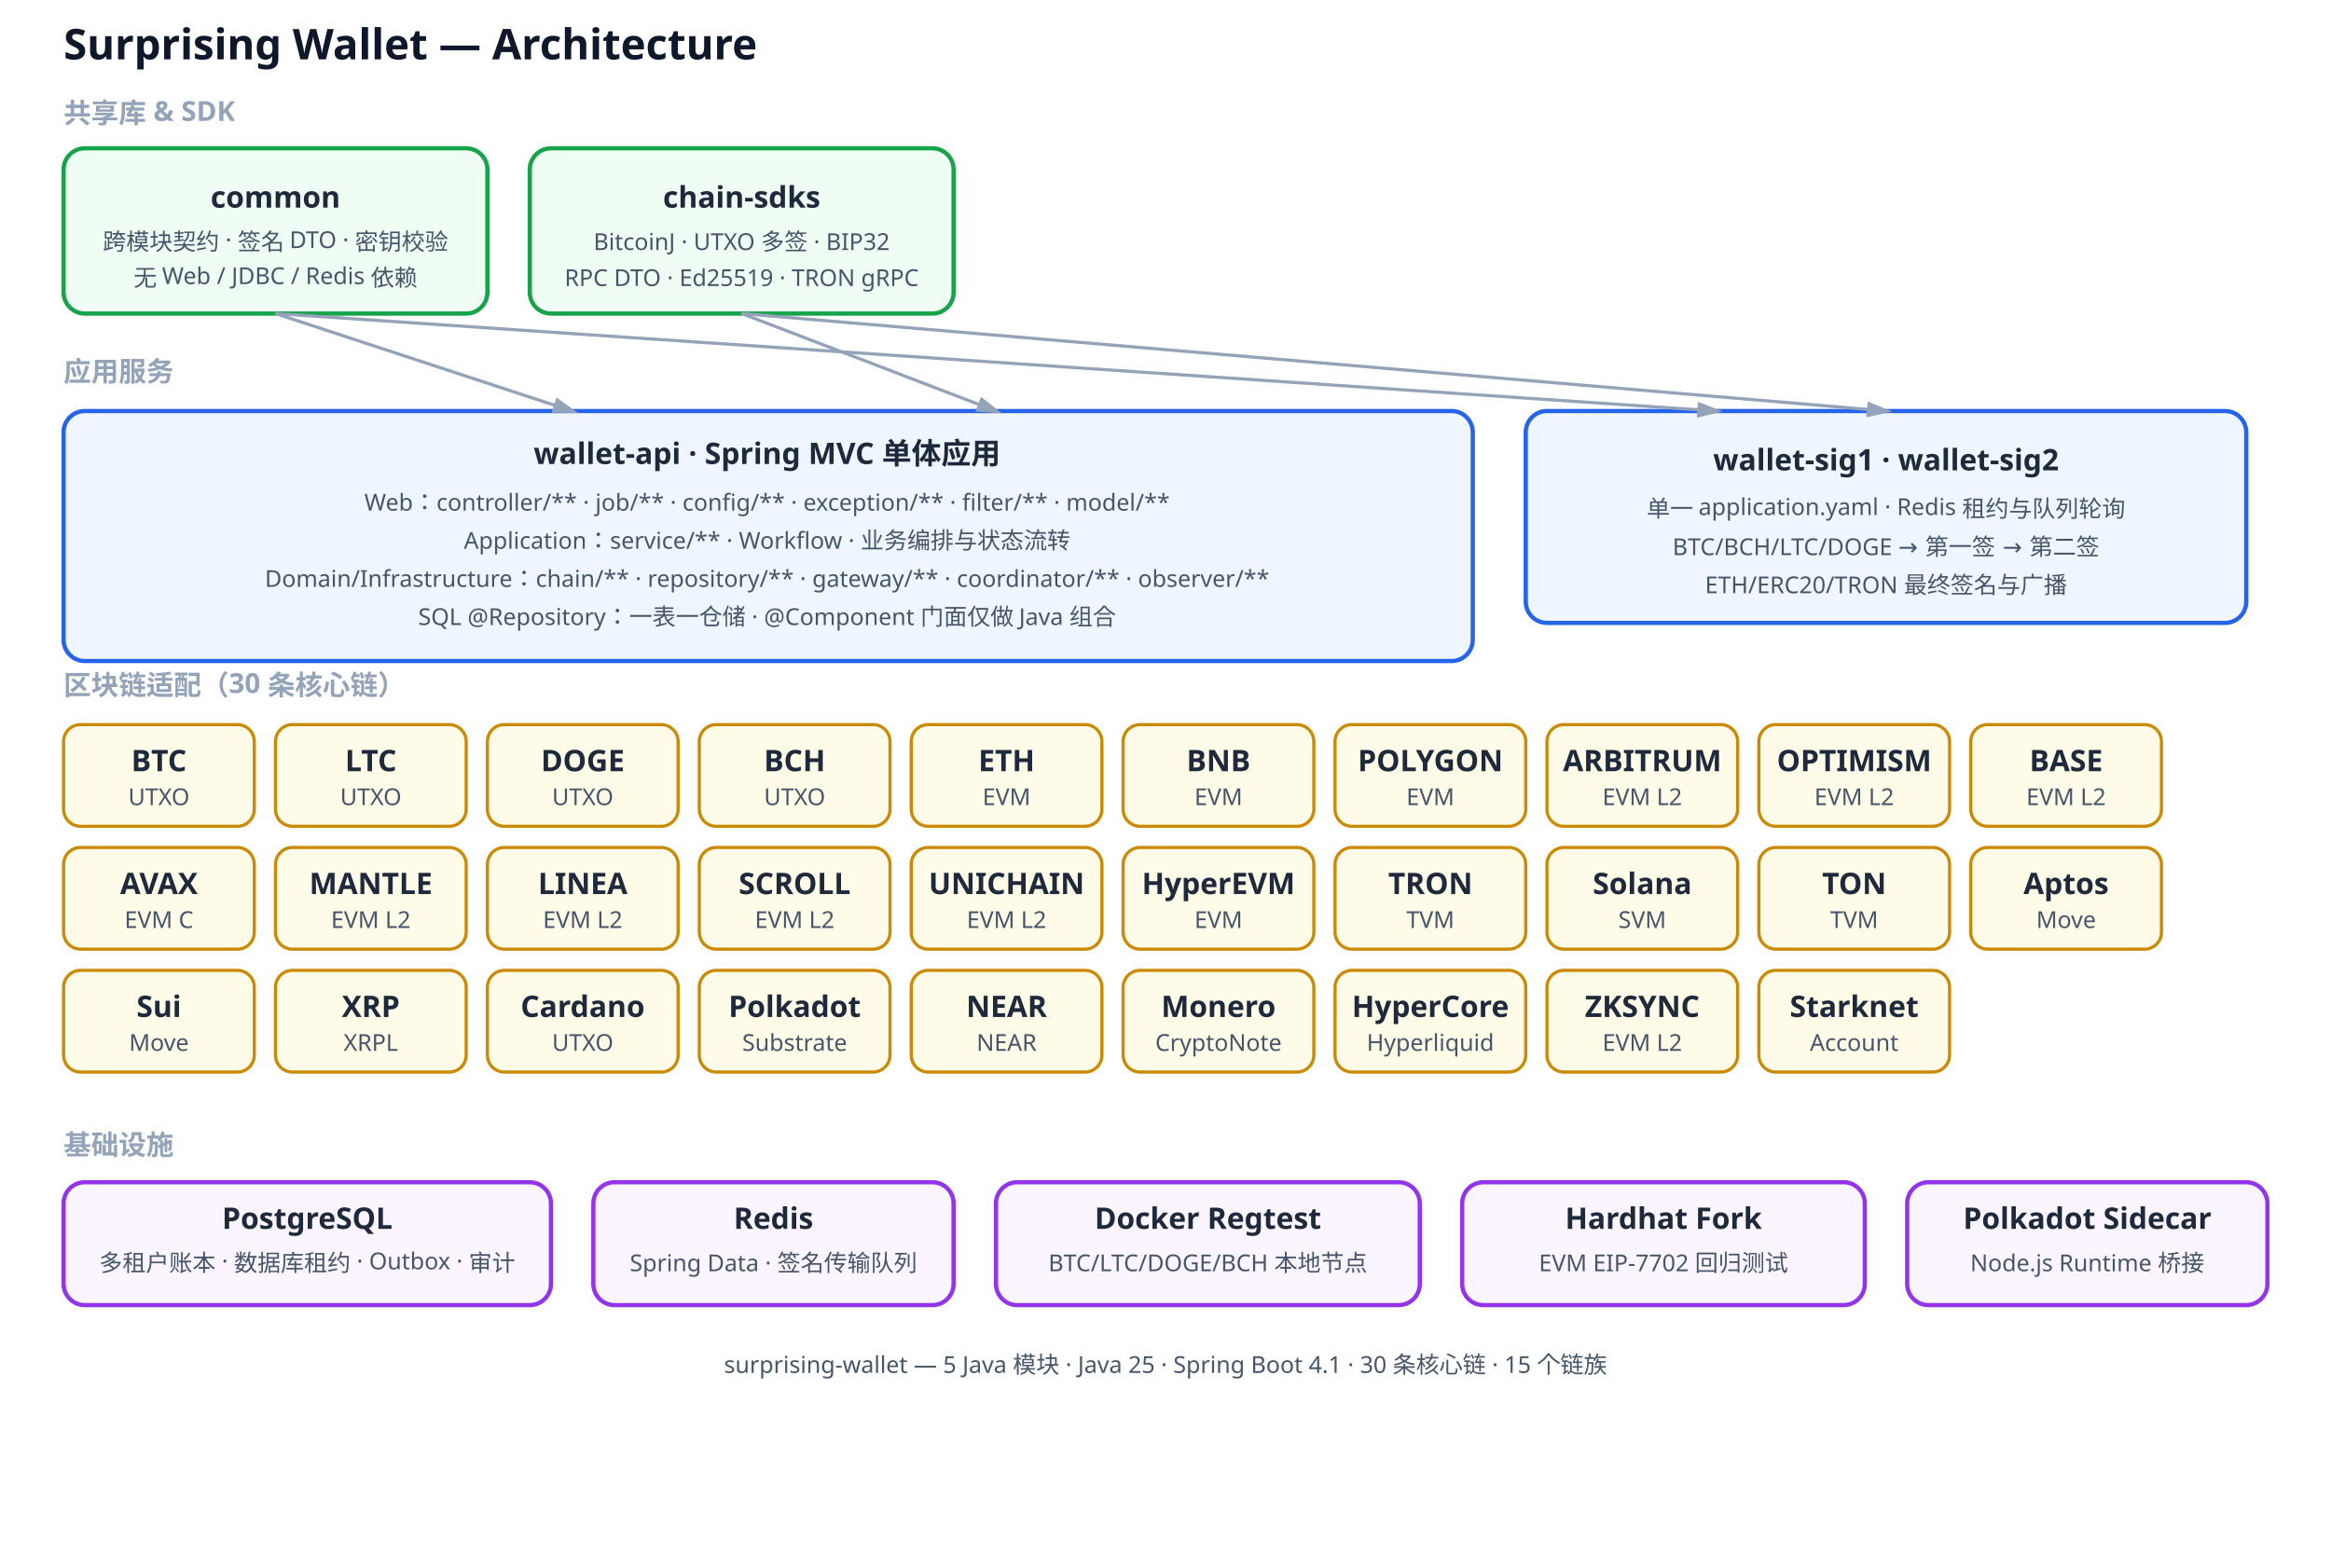
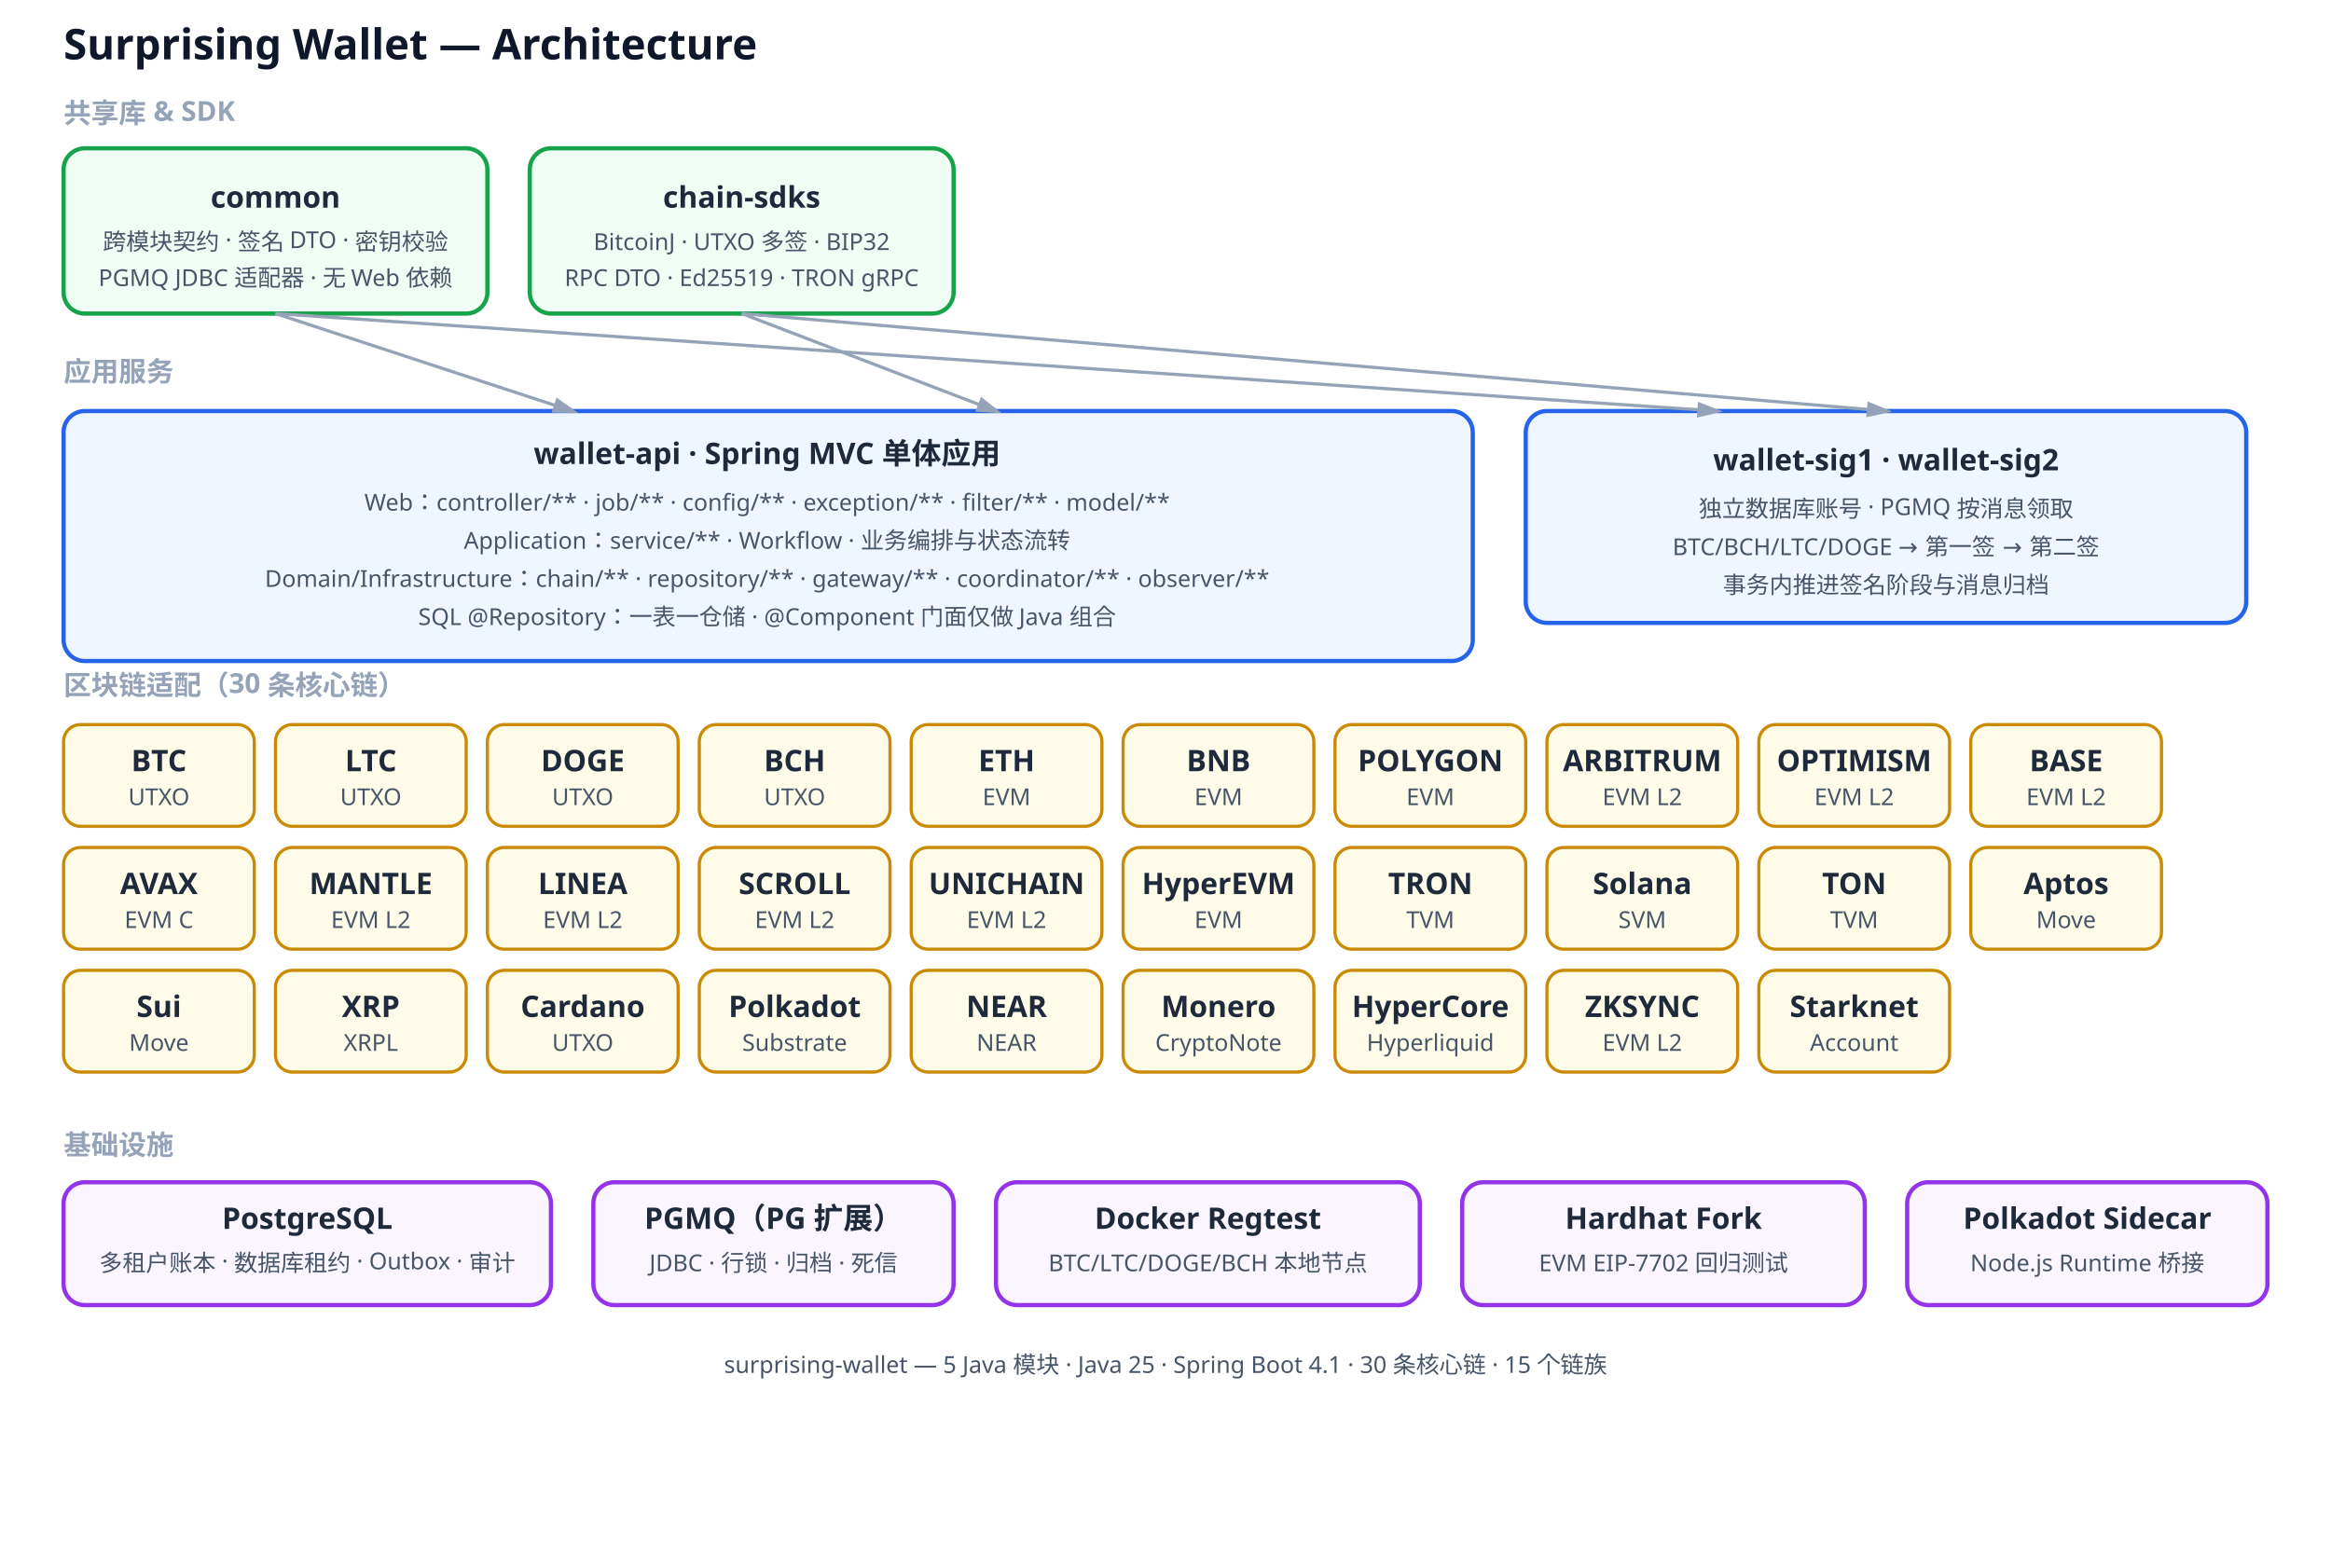
<svg xmlns="http://www.w3.org/2000/svg" width="1100" height="740" viewBox="0 0 1100 740">
  <style>
    .svc   { fill: #eff6ff; stroke: #2563eb; stroke-width: 2; rx: 10; }
    .lib   { fill: #f0fdf4; stroke: #16a34a; stroke-width: 2; rx: 10; }
    .chain { fill: #fefce8; stroke: #ca8a04; stroke-width: 1.5; rx: 8; }
    .infra { fill: #faf5ff; stroke: #9333ea; stroke-width: 2; rx: 10; }
    .label { font: 14px sans-serif; font-weight: 700; fill: #1e293b; }
    .desc  { font: 11px sans-serif; fill: #475569; }
    .title { font: 20px sans-serif; font-weight: 700; fill: #0f172a; }
    .sep   { font: 13px sans-serif; font-weight: 600; fill: #94a3b8; }
    .arrow { stroke: #94a3b8; stroke-width: 1.5; marker-end: url(#arr); }
  </style>
  <defs>
    <marker id="arr" markerWidth="8" markerHeight="8" refX="6" refY="2.5" orient="auto" markerUnits="strokeWidth">
      <path d="M0,0 L0,5 L8,2.5 z" fill="#94a3b8" />
    </marker>
  </defs>
  <text x="30" y="28" class="title">Surprising Wallet —  Architecture</text>
  <text x="30" y="58" class="sep"> 共享库 &amp; SDK</text>
  <rect x="30" y="70" width="200" height="78" class="lib" />
  <text x="130" y="98" text-anchor="middle" class="label">common</text>
  <text x="130" y="118" text-anchor="middle" class="desc">跨模块契约 · 签名 DTO · 密钥校验</text>
-   <text x="130" y="135" text-anchor="middle" class="desc">无 Web / JDBC / Redis 依赖</text>
+   <text x="130" y="135" text-anchor="middle" class="desc">PGMQ JDBC 适配器 · 无 Web 依赖</text>
  <rect x="250" y="70" width="200" height="78" class="lib" />
  <text x="350" y="98" text-anchor="middle" class="label">chain-sdks</text>
  <text x="350" y="118" text-anchor="middle" class="desc">BitcoinJ · UTXO 多签 · BIP32</text>
  <text x="350" y="135" text-anchor="middle" class="desc">RPC DTO · Ed25519 · TRON gRPC</text>
  <text x="30" y="180" class="sep"> 应用服务</text>
  <rect x="30" y="194" width="665" height="118" class="svc" />
  <text x="362" y="219" text-anchor="middle" class="label">wallet-api · Spring MVC 单体应用</text>
  <text x="362" y="241" text-anchor="middle" class="desc">Web：controller/** · job/** · config/** · exception/** · filter/** · model/**</text>
  <text x="362" y="259" text-anchor="middle" class="desc">Application：service/** · Workflow · 业务编排与状态流转</text>
  <text x="362" y="277" text-anchor="middle" class="desc">Domain/Infrastructure：chain/** · repository/** · gateway/** · coordinator/** · observer/**</text>
  <text x="362" y="295" text-anchor="middle" class="desc">SQL @Repository：一表一仓储 · @Component 门面仅做 Java 组合</text>
  <rect x="720" y="194" width="340" height="100" class="svc" />
  <text x="890" y="222" text-anchor="middle" class="label">wallet-sig1 · wallet-sig2</text>
-   <text x="890" y="244" text-anchor="middle" class="desc">单一 application.yaml · Redis 租约与队列轮询</text>
+   <text x="890" y="244" text-anchor="middle" class="desc">独立数据库账号 · PGMQ 按消息领取</text>
  <text x="890" y="262" text-anchor="middle" class="desc">BTC/BCH/LTC/DOGE → 第一签 → 第二签</text>
-   <text x="890" y="280" text-anchor="middle" class="desc">ETH/ERC20/TRON 最终签名与广播</text>
+   <text x="890" y="280" text-anchor="middle" class="desc">事务内推进签名阶段与消息归档</text>
  <line x1="130" y1="148" x2="270" y2="194" class="arrow" />
  <line x1="350" y1="148" x2="470" y2="194" class="arrow" />
  <line x1="130" y1="148" x2="810" y2="194" class="arrow" />
  <line x1="350" y1="148" x2="890" y2="194" class="arrow" />
  <text x="30" y="328" class="sep"> 区块链适配（30 条核心链）</text>
  <rect x="30" y="342" width="90" height="48" class="chain" />
  <text x="75" y="364" text-anchor="middle" class="label">BTC</text>
  <text x="75" y="380" text-anchor="middle" class="desc">UTXO</text>
  <rect x="130" y="342" width="90" height="48" class="chain" />
  <text x="175" y="364" text-anchor="middle" class="label">LTC</text>
  <text x="175" y="380" text-anchor="middle" class="desc">UTXO</text>
  <rect x="230" y="342" width="90" height="48" class="chain" />
  <text x="275" y="364" text-anchor="middle" class="label">DOGE</text>
  <text x="275" y="380" text-anchor="middle" class="desc">UTXO</text>
  <rect x="330" y="342" width="90" height="48" class="chain" />
  <text x="375" y="364" text-anchor="middle" class="label">BCH</text>
  <text x="375" y="380" text-anchor="middle" class="desc">UTXO</text>
  <rect x="430" y="342" width="90" height="48" class="chain" />
  <text x="475" y="364" text-anchor="middle" class="label">ETH</text>
  <text x="475" y="380" text-anchor="middle" class="desc">EVM</text>
  <rect x="530" y="342" width="90" height="48" class="chain" />
  <text x="575" y="364" text-anchor="middle" class="label">BNB</text>
  <text x="575" y="380" text-anchor="middle" class="desc">EVM</text>
  <rect x="630" y="342" width="90" height="48" class="chain" />
  <text x="675" y="364" text-anchor="middle" class="label">POLYGON</text>
  <text x="675" y="380" text-anchor="middle" class="desc">EVM</text>
  <rect x="730" y="342" width="90" height="48" class="chain" />
  <text x="775" y="364" text-anchor="middle" class="label">ARBITRUM</text>
  <text x="775" y="380" text-anchor="middle" class="desc">EVM L2</text>
  <rect x="830" y="342" width="90" height="48" class="chain" />
  <text x="875" y="364" text-anchor="middle" class="label">OPTIMISM</text>
  <text x="875" y="380" text-anchor="middle" class="desc">EVM L2</text>
  <rect x="930" y="342" width="90" height="48" class="chain" />
  <text x="975" y="364" text-anchor="middle" class="label">BASE</text>
  <text x="975" y="380" text-anchor="middle" class="desc">EVM L2</text>
  <rect x="30" y="400" width="90" height="48" class="chain" />
  <text x="75" y="422" text-anchor="middle" class="label">AVAX</text>
  <text x="75" y="438" text-anchor="middle" class="desc">EVM C</text>
  <rect x="130" y="400" width="90" height="48" class="chain" />
  <text x="175" y="422" text-anchor="middle" class="label">MANTLE</text>
  <text x="175" y="438" text-anchor="middle" class="desc">EVM L2</text>
  <rect x="230" y="400" width="90" height="48" class="chain" />
  <text x="275" y="422" text-anchor="middle" class="label">LINEA</text>
  <text x="275" y="438" text-anchor="middle" class="desc">EVM L2</text>
  <rect x="330" y="400" width="90" height="48" class="chain" />
  <text x="375" y="422" text-anchor="middle" class="label">SCROLL</text>
  <text x="375" y="438" text-anchor="middle" class="desc">EVM L2</text>
  <rect x="430" y="400" width="90" height="48" class="chain" />
  <text x="475" y="422" text-anchor="middle" class="label">UNICHAIN</text>
  <text x="475" y="438" text-anchor="middle" class="desc">EVM L2</text>
  <rect x="530" y="400" width="90" height="48" class="chain" />
  <text x="575" y="422" text-anchor="middle" class="label">HyperEVM</text>
  <text x="575" y="438" text-anchor="middle" class="desc">EVM</text>
  <rect x="630" y="400" width="90" height="48" class="chain" />
  <text x="675" y="422" text-anchor="middle" class="label">TRON</text>
  <text x="675" y="438" text-anchor="middle" class="desc">TVM</text>
  <rect x="730" y="400" width="90" height="48" class="chain" />
  <text x="775" y="422" text-anchor="middle" class="label">Solana</text>
  <text x="775" y="438" text-anchor="middle" class="desc">SVM</text>
  <rect x="830" y="400" width="90" height="48" class="chain" />
  <text x="875" y="422" text-anchor="middle" class="label">TON</text>
  <text x="875" y="438" text-anchor="middle" class="desc">TVM</text>
  <rect x="930" y="400" width="90" height="48" class="chain" />
  <text x="975" y="422" text-anchor="middle" class="label">Aptos</text>
  <text x="975" y="438" text-anchor="middle" class="desc">Move</text>
  <rect x="30" y="458" width="90" height="48" class="chain" />
  <text x="75" y="480" text-anchor="middle" class="label">Sui</text>
  <text x="75" y="496" text-anchor="middle" class="desc">Move</text>
  <rect x="130" y="458" width="90" height="48" class="chain" />
  <text x="175" y="480" text-anchor="middle" class="label">XRP</text>
  <text x="175" y="496" text-anchor="middle" class="desc">XRPL</text>
  <rect x="230" y="458" width="90" height="48" class="chain" />
  <text x="275" y="480" text-anchor="middle" class="label">Cardano</text>
  <text x="275" y="496" text-anchor="middle" class="desc">UTXO</text>
  <rect x="330" y="458" width="90" height="48" class="chain" />
  <text x="375" y="480" text-anchor="middle" class="label">Polkadot</text>
  <text x="375" y="496" text-anchor="middle" class="desc">Substrate</text>
  <rect x="430" y="458" width="90" height="48" class="chain" />
  <text x="475" y="480" text-anchor="middle" class="label">NEAR</text>
  <text x="475" y="496" text-anchor="middle" class="desc">NEAR</text>
  <rect x="530" y="458" width="90" height="48" class="chain" />
  <text x="575" y="480" text-anchor="middle" class="label">Monero</text>
  <text x="575" y="496" text-anchor="middle" class="desc">CryptoNote</text>
  <rect x="630" y="458" width="90" height="48" class="chain" />
  <text x="675" y="480" text-anchor="middle" class="label">HyperCore</text>
  <text x="675" y="496" text-anchor="middle" class="desc">Hyperliquid</text>
  <rect x="730" y="458" width="90" height="48" class="chain" />
  <text x="775" y="480" text-anchor="middle" class="label">ZKSYNC</text>
  <text x="775" y="496" text-anchor="middle" class="desc">EVM L2</text>
  <rect x="830" y="458" width="90" height="48" class="chain" />
  <text x="875" y="480" text-anchor="middle" class="label">Starknet</text>
  <text x="875" y="496" text-anchor="middle" class="desc">Account</text>
  <text x="30" y="545" class="sep"> 基础设施</text>
  <rect x="30" y="558" width="230" height="58" class="infra" />
  <text x="145" y="580" text-anchor="middle" class="label">PostgreSQL</text>
  <text x="145" y="600" text-anchor="middle" class="desc">多租户账本 · 数据库租约 · Outbox · 审计</text>
  <rect x="280" y="558" width="170" height="58" class="infra" />
-   <text x="365" y="580" text-anchor="middle" class="label">Redis</text>
-   <text x="365" y="600" text-anchor="middle" class="desc">Spring Data · 签名传输队列</text>
+   <text x="365" y="580" text-anchor="middle" class="label">PGMQ（PG 扩展）</text>
+   <text x="365" y="600" text-anchor="middle" class="desc">JDBC · 行锁 · 归档 · 死信</text>
  <rect x="470" y="558" width="200" height="58" class="infra" />
  <text x="570" y="580" text-anchor="middle" class="label">Docker Regtest</text>
  <text x="570" y="600" text-anchor="middle" class="desc">BTC/LTC/DOGE/BCH 本地节点</text>
  <rect x="690" y="558" width="190" height="58" class="infra" />
  <text x="785" y="580" text-anchor="middle" class="label">Hardhat Fork</text>
  <text x="785" y="600" text-anchor="middle" class="desc">EVM EIP-7702 回归测试</text>
  <rect x="900" y="558" width="170" height="58" class="infra" />
  <text x="985" y="580" text-anchor="middle" class="label">Polkadot Sidecar</text>
  <text x="985" y="600" text-anchor="middle" class="desc">Node.js Runtime 桥接</text>
  <text x="550" y="648" text-anchor="middle" class="desc" fill="#94a3b8" font-size="11">surprising-wallet — 5 Java 模块 · Java 25 · Spring Boot 4.1 · 30 条核心链 · 15 个链族</text>
</svg>
